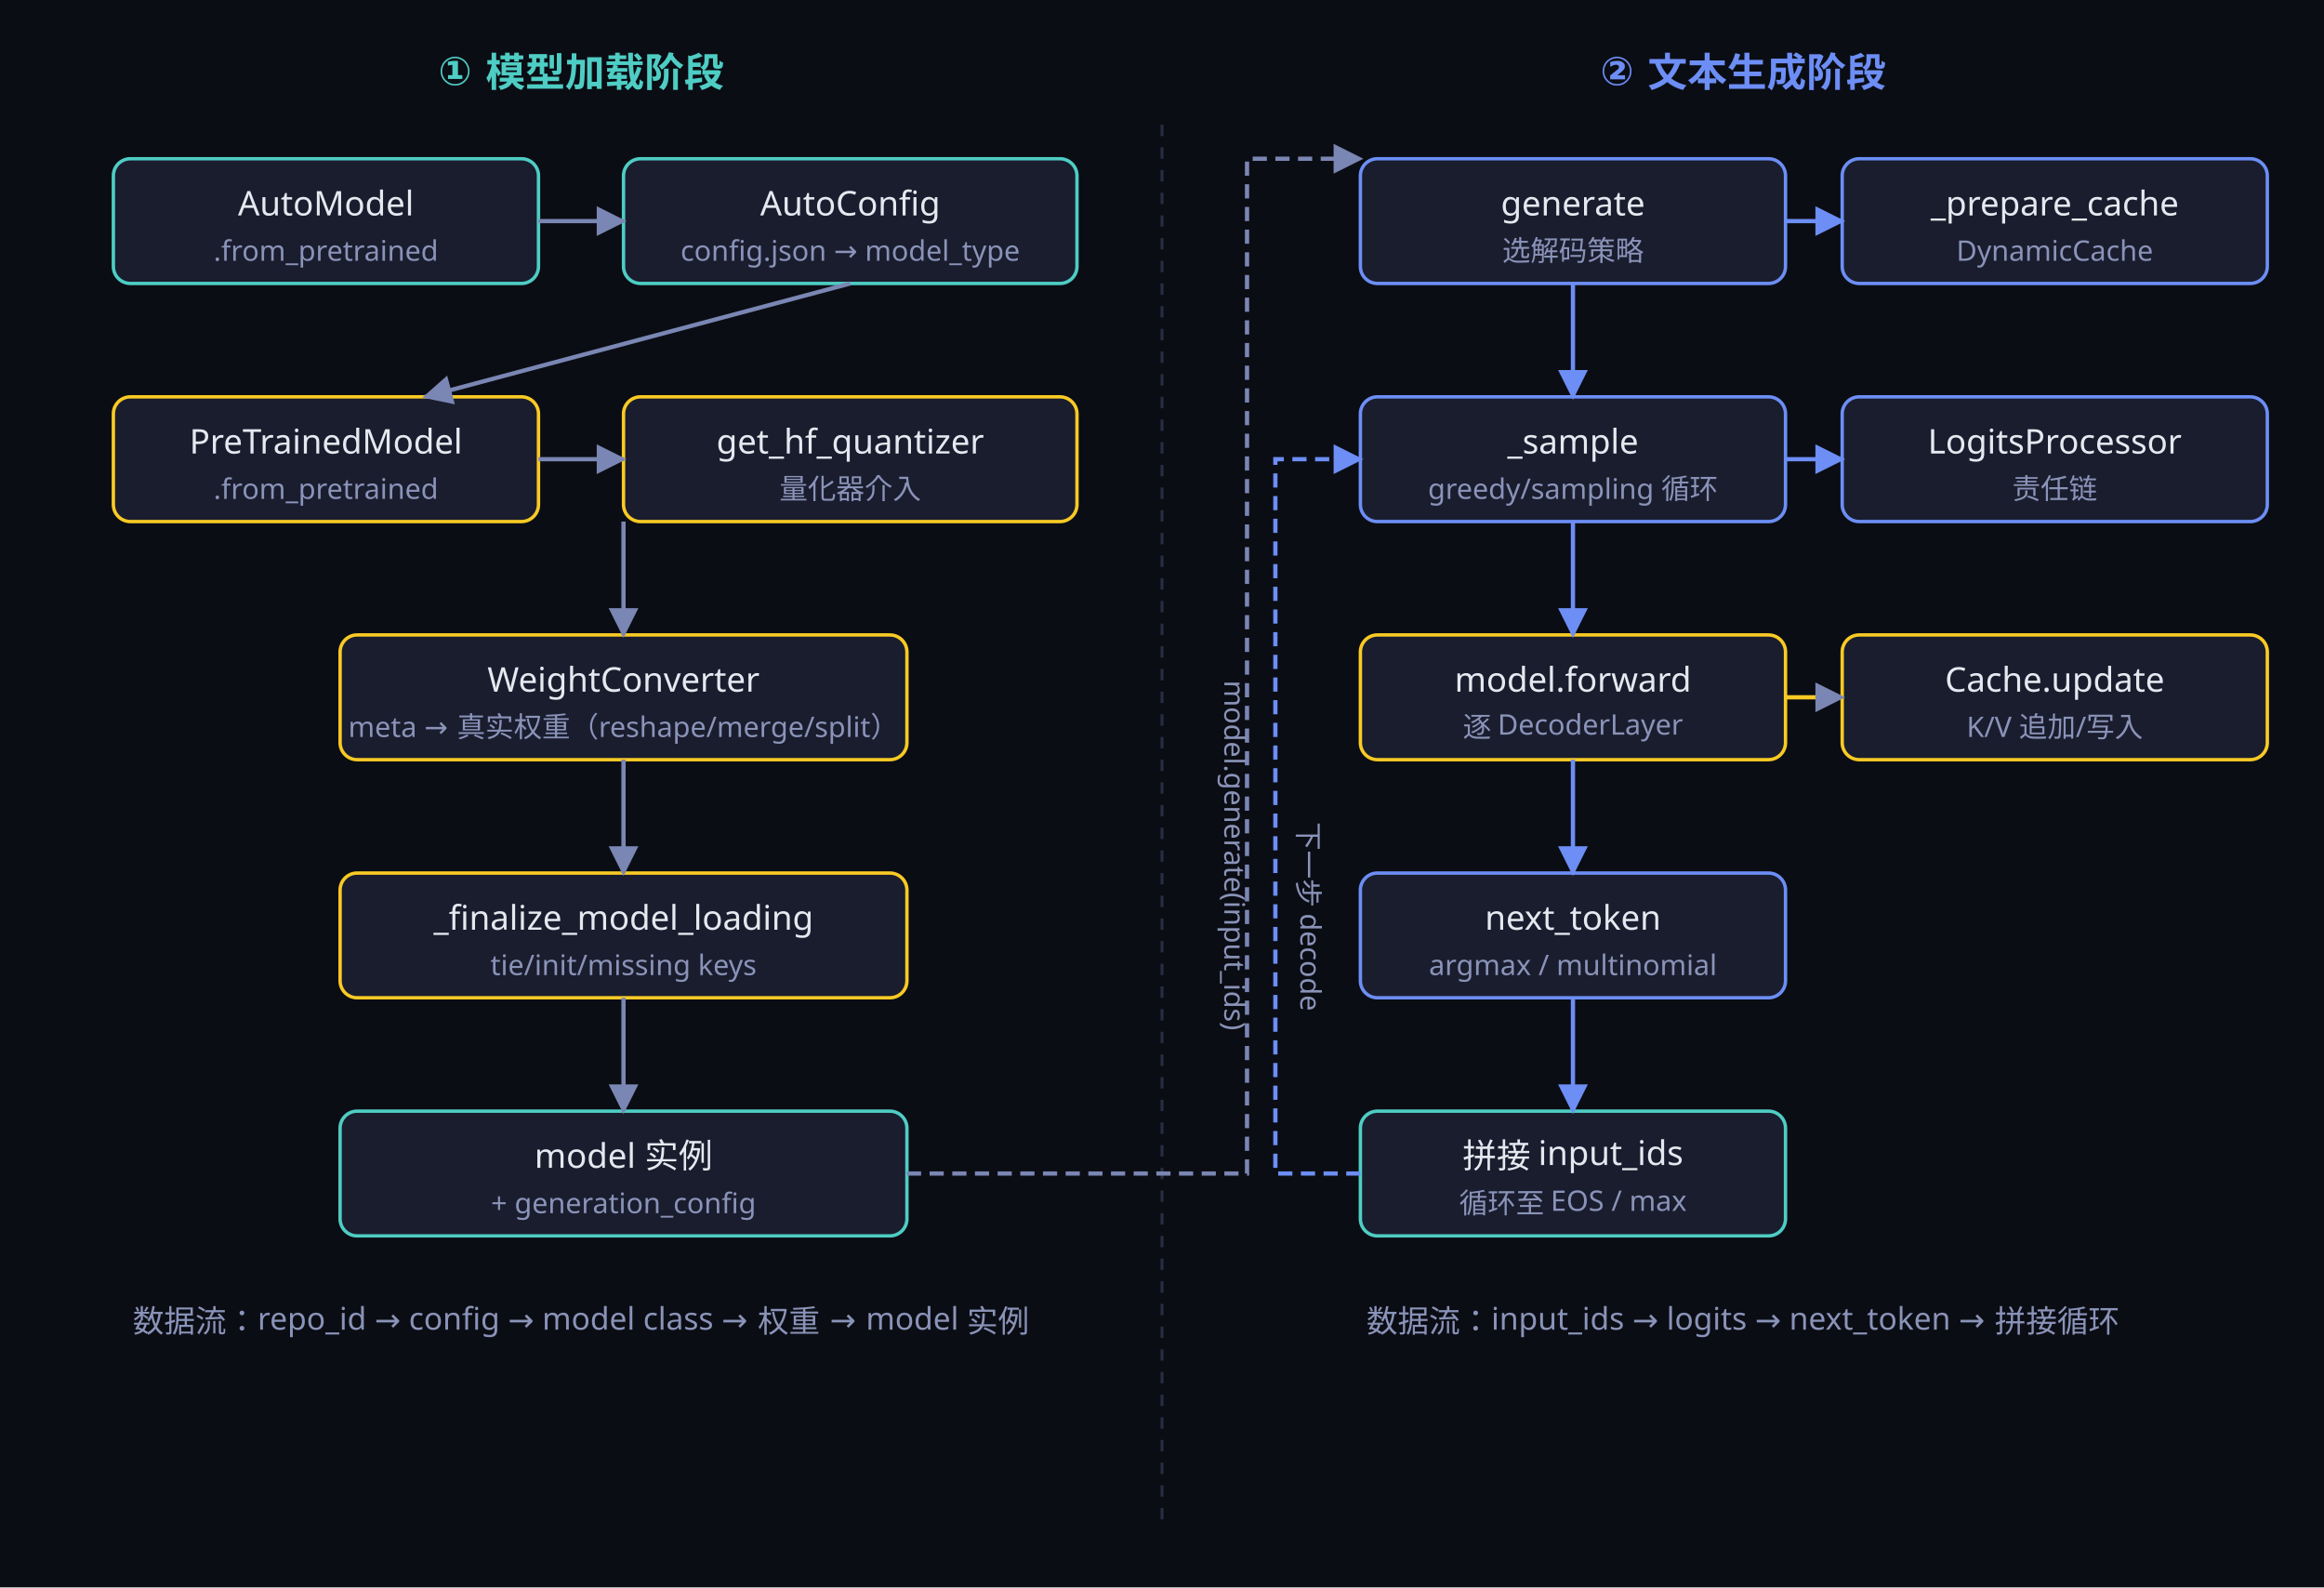
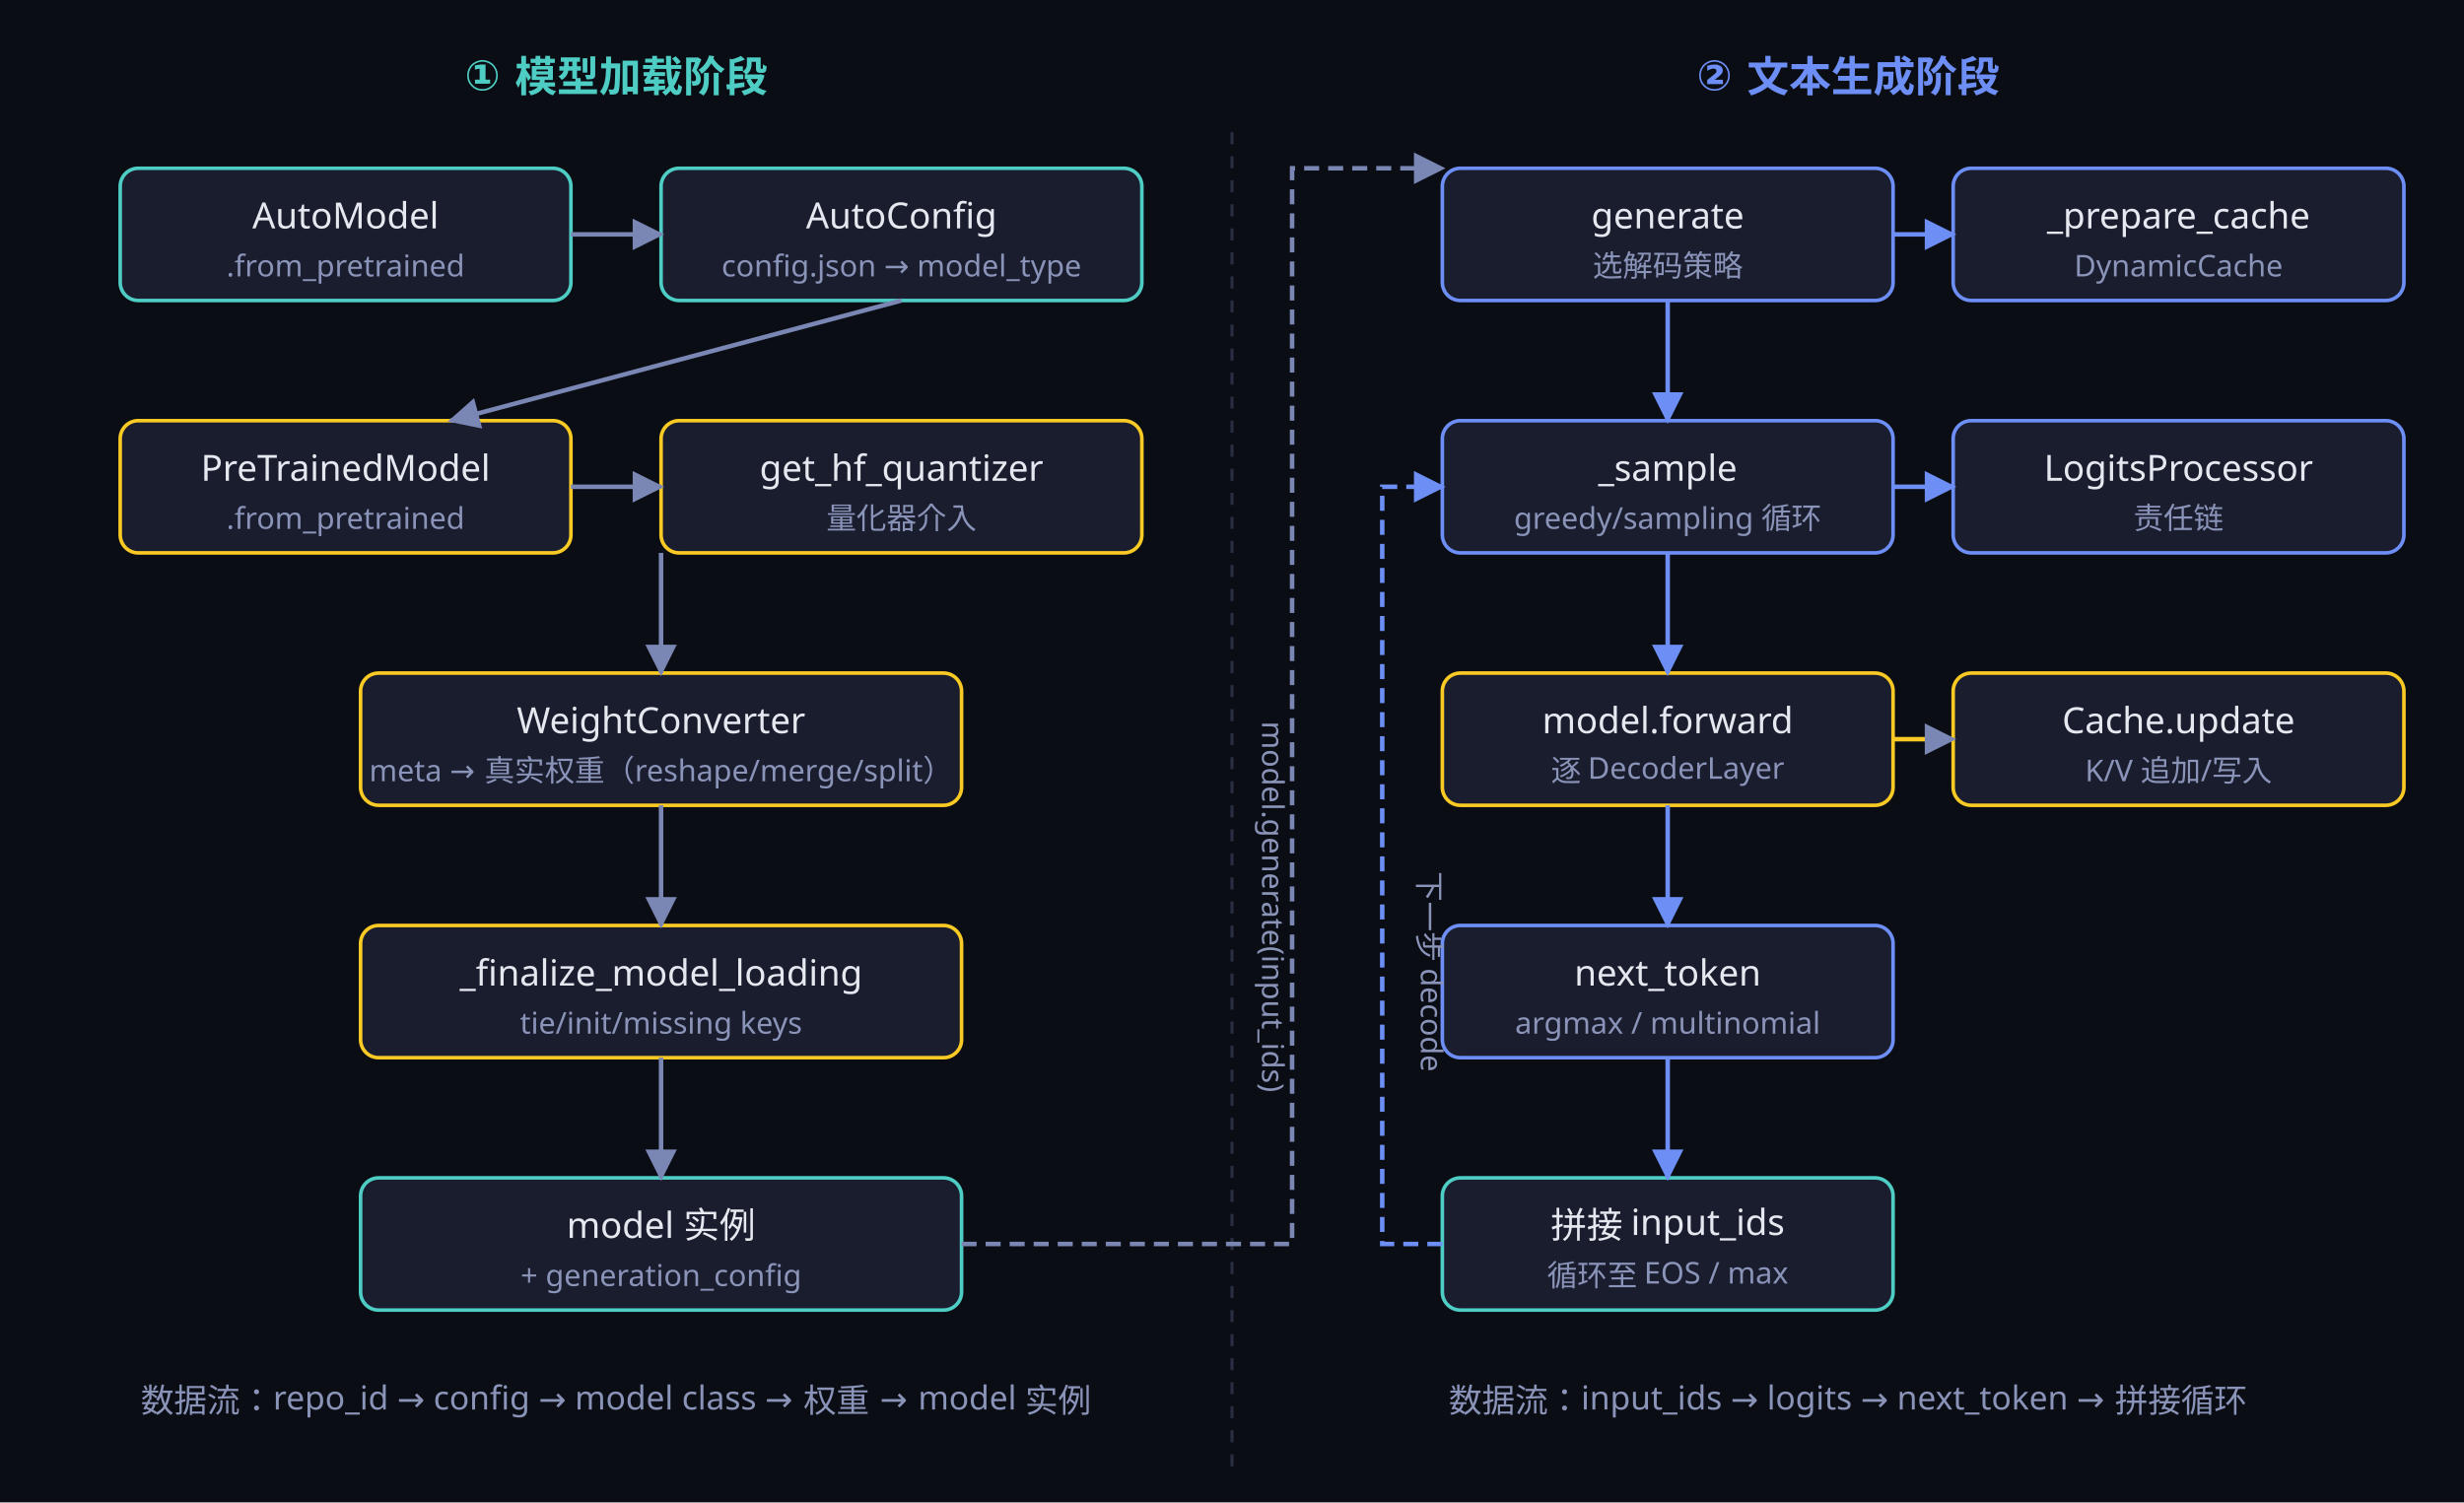
- <svg xmlns="http://www.w3.org/2000/svg" width="820" height="560" viewBox="0 0 820 560" font-family="system-ui, sans-serif">
+ <svg xmlns="http://www.w3.org/2000/svg" width="820" height="500" viewBox="0 0 820 500" font-family="system-ui, sans-serif">
  <defs>
    <marker id="arrow" viewBox="0 0 10 10" refX="9" refY="5" markerWidth="7" markerHeight="7" orient="auto">
      <path d="M0,0 L10,5 L0,10 z" fill="#7a86b3" />
    </marker>
    <marker id="arrowg" viewBox="0 0 10 10" refX="9" refY="5" markerWidth="7" markerHeight="7" orient="auto">
      <path d="M0,0 L10,5 L0,10 z" fill="#6c8ef5" />
    </marker>
  </defs>
-   <rect x="0" y="0" width="820" height="560" fill="#0b0d14" />
+   <rect x="0" y="0" width="820" height="500" fill="#0b0d14" />
  <text x="205" y="30" fill="#4ecdc4" font-size="14" font-weight="600" text-anchor="middle">① 模型加载阶段</text>
  <text x="615" y="30" fill="#6c8ef5" font-size="14" font-weight="600" text-anchor="middle">② 文本生成阶段</text>
-   <line x1="410" y1="44" x2="410" y2="540" stroke="#2a2e45" stroke-width="1" stroke-dasharray="4 4" />
+   <line x1="410" y1="44" x2="410" y2="490" stroke="#2a2e45" stroke-width="1" stroke-dasharray="4 4" />
  <g font-size="12" fill="#e6e8f0" text-anchor="middle">
    <rect x="40" y="56" width="150" height="44" rx="6" fill="#1a1d2e" stroke="#4ecdc4" stroke-width="1.2" />
    <text x="115" y="76">AutoModel</text>
    <text x="115" y="92" fill="#8a93b8" font-size="10">.from_pretrained</text>
    <rect x="220" y="56" width="160" height="44" rx="6" fill="#1a1d2e" stroke="#4ecdc4" stroke-width="1.2" />
    <text x="300" y="76">AutoConfig</text>
    <text x="300" y="92" fill="#8a93b8" font-size="10">config.json → model_type</text>
    <rect x="40" y="140" width="150" height="44" rx="6" fill="#1a1d2e" stroke="#f9ca24" stroke-width="1.2" />
    <text x="115" y="160">PreTrainedModel</text>
    <text x="115" y="176" fill="#8a93b8" font-size="10">.from_pretrained</text>
    <rect x="220" y="140" width="160" height="44" rx="6" fill="#1a1d2e" stroke="#f9ca24" stroke-width="1.2" />
    <text x="300" y="160">get_hf_quantizer</text>
    <text x="300" y="176" fill="#8a93b8" font-size="10">量化器介入</text>
    <rect x="120" y="224" width="200" height="44" rx="6" fill="#1a1d2e" stroke="#f9ca24" stroke-width="1.2" />
    <text x="220" y="244">WeightConverter</text>
    <text x="220" y="260" fill="#8a93b8" font-size="10">meta → 真实权重（reshape/merge/split）</text>
    <rect x="120" y="308" width="200" height="44" rx="6" fill="#1a1d2e" stroke="#f9ca24" stroke-width="1.2" />
    <text x="220" y="328">_finalize_model_loading</text>
    <text x="220" y="344" fill="#8a93b8" font-size="10">tie/init/missing keys</text>
    <rect x="120" y="392" width="200" height="44" rx="6" fill="#1a1d2e" stroke="#4ecdc4" stroke-width="1.2" />
    <text x="220" y="412">model 实例</text>
    <text x="220" y="428" fill="#8a93b8" font-size="10">+ generation_config</text>
  </g>
  <path d="M190 78 L220 78" stroke="#7a86b3" stroke-width="1.5" marker-end="url(#arrow)" fill="none" />
  <path d="M300 100 L150 140" stroke="#7a86b3" stroke-width="1.5" marker-end="url(#arrow)" fill="none" />
  <path d="M190 162 L220 162" stroke="#7a86b3" stroke-width="1.5" marker-end="url(#arrow)" fill="none" />
  <path d="M220 184 L220 224" stroke="#7a86b3" stroke-width="1.5" marker-end="url(#arrow)" fill="none" />
  <path d="M220 268 L220 308" stroke="#7a86b3" stroke-width="1.5" marker-end="url(#arrow)" fill="none" />
  <path d="M220 352 L220 392" stroke="#7a86b3" stroke-width="1.5" marker-end="url(#arrow)" fill="none" />
-   <path d="M320 414 L440 414 L440 56 L480 56" stroke="#7a86b3" stroke-width="1.5" stroke-dasharray="5 3" marker-end="url(#arrow)" fill="none" />
-   <text x="432" y="240" fill="#8a93b8" font-size="10" transform="rotate(90 432 240)">model.generate(input_ids)</text>
+   <path d="M320 414 L430 414 L430 56 L480 56" stroke="#7a86b3" stroke-width="1.5" stroke-dasharray="5 3" marker-end="url(#arrow)" fill="none" />
+   <text x="420" y="240" fill="#8a93b8" font-size="10" transform="rotate(90 420 240)">model.generate(input_ids)</text>
  <g font-size="12" fill="#e6e8f0" text-anchor="middle">
    <rect x="480" y="56" width="150" height="44" rx="6" fill="#1a1d2e" stroke="#6c8ef5" stroke-width="1.2" />
    <text x="555" y="76">generate</text>
    <text x="555" y="92" fill="#8a93b8" font-size="10">选解码策略</text>
    <rect x="650" y="56" width="150" height="44" rx="6" fill="#1a1d2e" stroke="#6c8ef5" stroke-width="1.2" />
    <text x="725" y="76">_prepare_cache</text>
    <text x="725" y="92" fill="#8a93b8" font-size="10">DynamicCache</text>
    <rect x="480" y="140" width="150" height="44" rx="6" fill="#1a1d2e" stroke="#6c8ef5" stroke-width="1.2" />
    <text x="555" y="160">_sample</text>
    <text x="555" y="176" fill="#8a93b8" font-size="10">greedy/sampling 循环</text>
    <rect x="650" y="140" width="150" height="44" rx="6" fill="#1a1d2e" stroke="#6c8ef5" stroke-width="1.2" />
    <text x="725" y="160">LogitsProcessor</text>
    <text x="725" y="176" fill="#8a93b8" font-size="10">责任链</text>
    <rect x="480" y="224" width="150" height="44" rx="6" fill="#1a1d2e" stroke="#f9ca24" stroke-width="1.2" />
    <text x="555" y="244">model.forward</text>
    <text x="555" y="260" fill="#8a93b8" font-size="10">逐 DecoderLayer</text>
    <rect x="650" y="224" width="150" height="44" rx="6" fill="#1a1d2e" stroke="#f9ca24" stroke-width="1.2" />
    <text x="725" y="244">Cache.update</text>
    <text x="725" y="260" fill="#8a93b8" font-size="10">K/V 追加/写入</text>
    <rect x="480" y="308" width="150" height="44" rx="6" fill="#1a1d2e" stroke="#6c8ef5" stroke-width="1.2" />
    <text x="555" y="328">next_token</text>
    <text x="555" y="344" fill="#8a93b8" font-size="10">argmax / multinomial</text>
    <rect x="480" y="392" width="150" height="44" rx="6" fill="#1a1d2e" stroke="#4ecdc4" stroke-width="1.2" />
    <text x="555" y="412">拼接 input_ids</text>
    <text x="555" y="428" fill="#8a93b8" font-size="10">循环至 EOS / max</text>
  </g>
  <path d="M630 78 L650 78" stroke="#6c8ef5" stroke-width="1.5" marker-end="url(#arrowg)" fill="none" />
  <path d="M555 100 L555 140" stroke="#6c8ef5" stroke-width="1.5" marker-end="url(#arrowg)" fill="none" />
  <path d="M630 162 L650 162" stroke="#6c8ef5" stroke-width="1.5" marker-end="url(#arrowg)" fill="none" />
  <path d="M555 184 L555 224" stroke="#6c8ef5" stroke-width="1.5" marker-end="url(#arrowg)" fill="none" />
  <path d="M630 246 L650 246" stroke="#f9ca24" stroke-width="1.5" marker-end="url(#arrow)" fill="none" />
  <path d="M555 268 L555 308" stroke="#6c8ef5" stroke-width="1.5" marker-end="url(#arrowg)" fill="none" />
  <path d="M555 352 L555 392" stroke="#6c8ef5" stroke-width="1.5" marker-end="url(#arrowg)" fill="none" />
-   <path d="M480 414 L450 414 L450 162 L480 162" stroke="#6c8ef5" stroke-width="1.5" stroke-dasharray="5 3" marker-end="url(#arrowg)" fill="none" />
-   <text x="458" y="290" fill="#8a93b8" font-size="10" transform="rotate(90 458 290)">下一步 decode</text>
+   <path d="M480 414 L460 414 L460 162 L480 162" stroke="#6c8ef5" stroke-width="1.5" stroke-dasharray="5 3" marker-end="url(#arrowg)" fill="none" />
+   <text x="472" y="290" fill="#8a93b8" font-size="10" transform="rotate(90 472 290)">下一步 decode</text>
  <text x="205" y="470" fill="#8a93b8" font-size="11" text-anchor="middle">数据流：repo_id → config → model class → 权重 → model 实例</text>
  <text x="615" y="470" fill="#8a93b8" font-size="11" text-anchor="middle">数据流：input_ids → logits → next_token → 拼接循环</text>
</svg>
